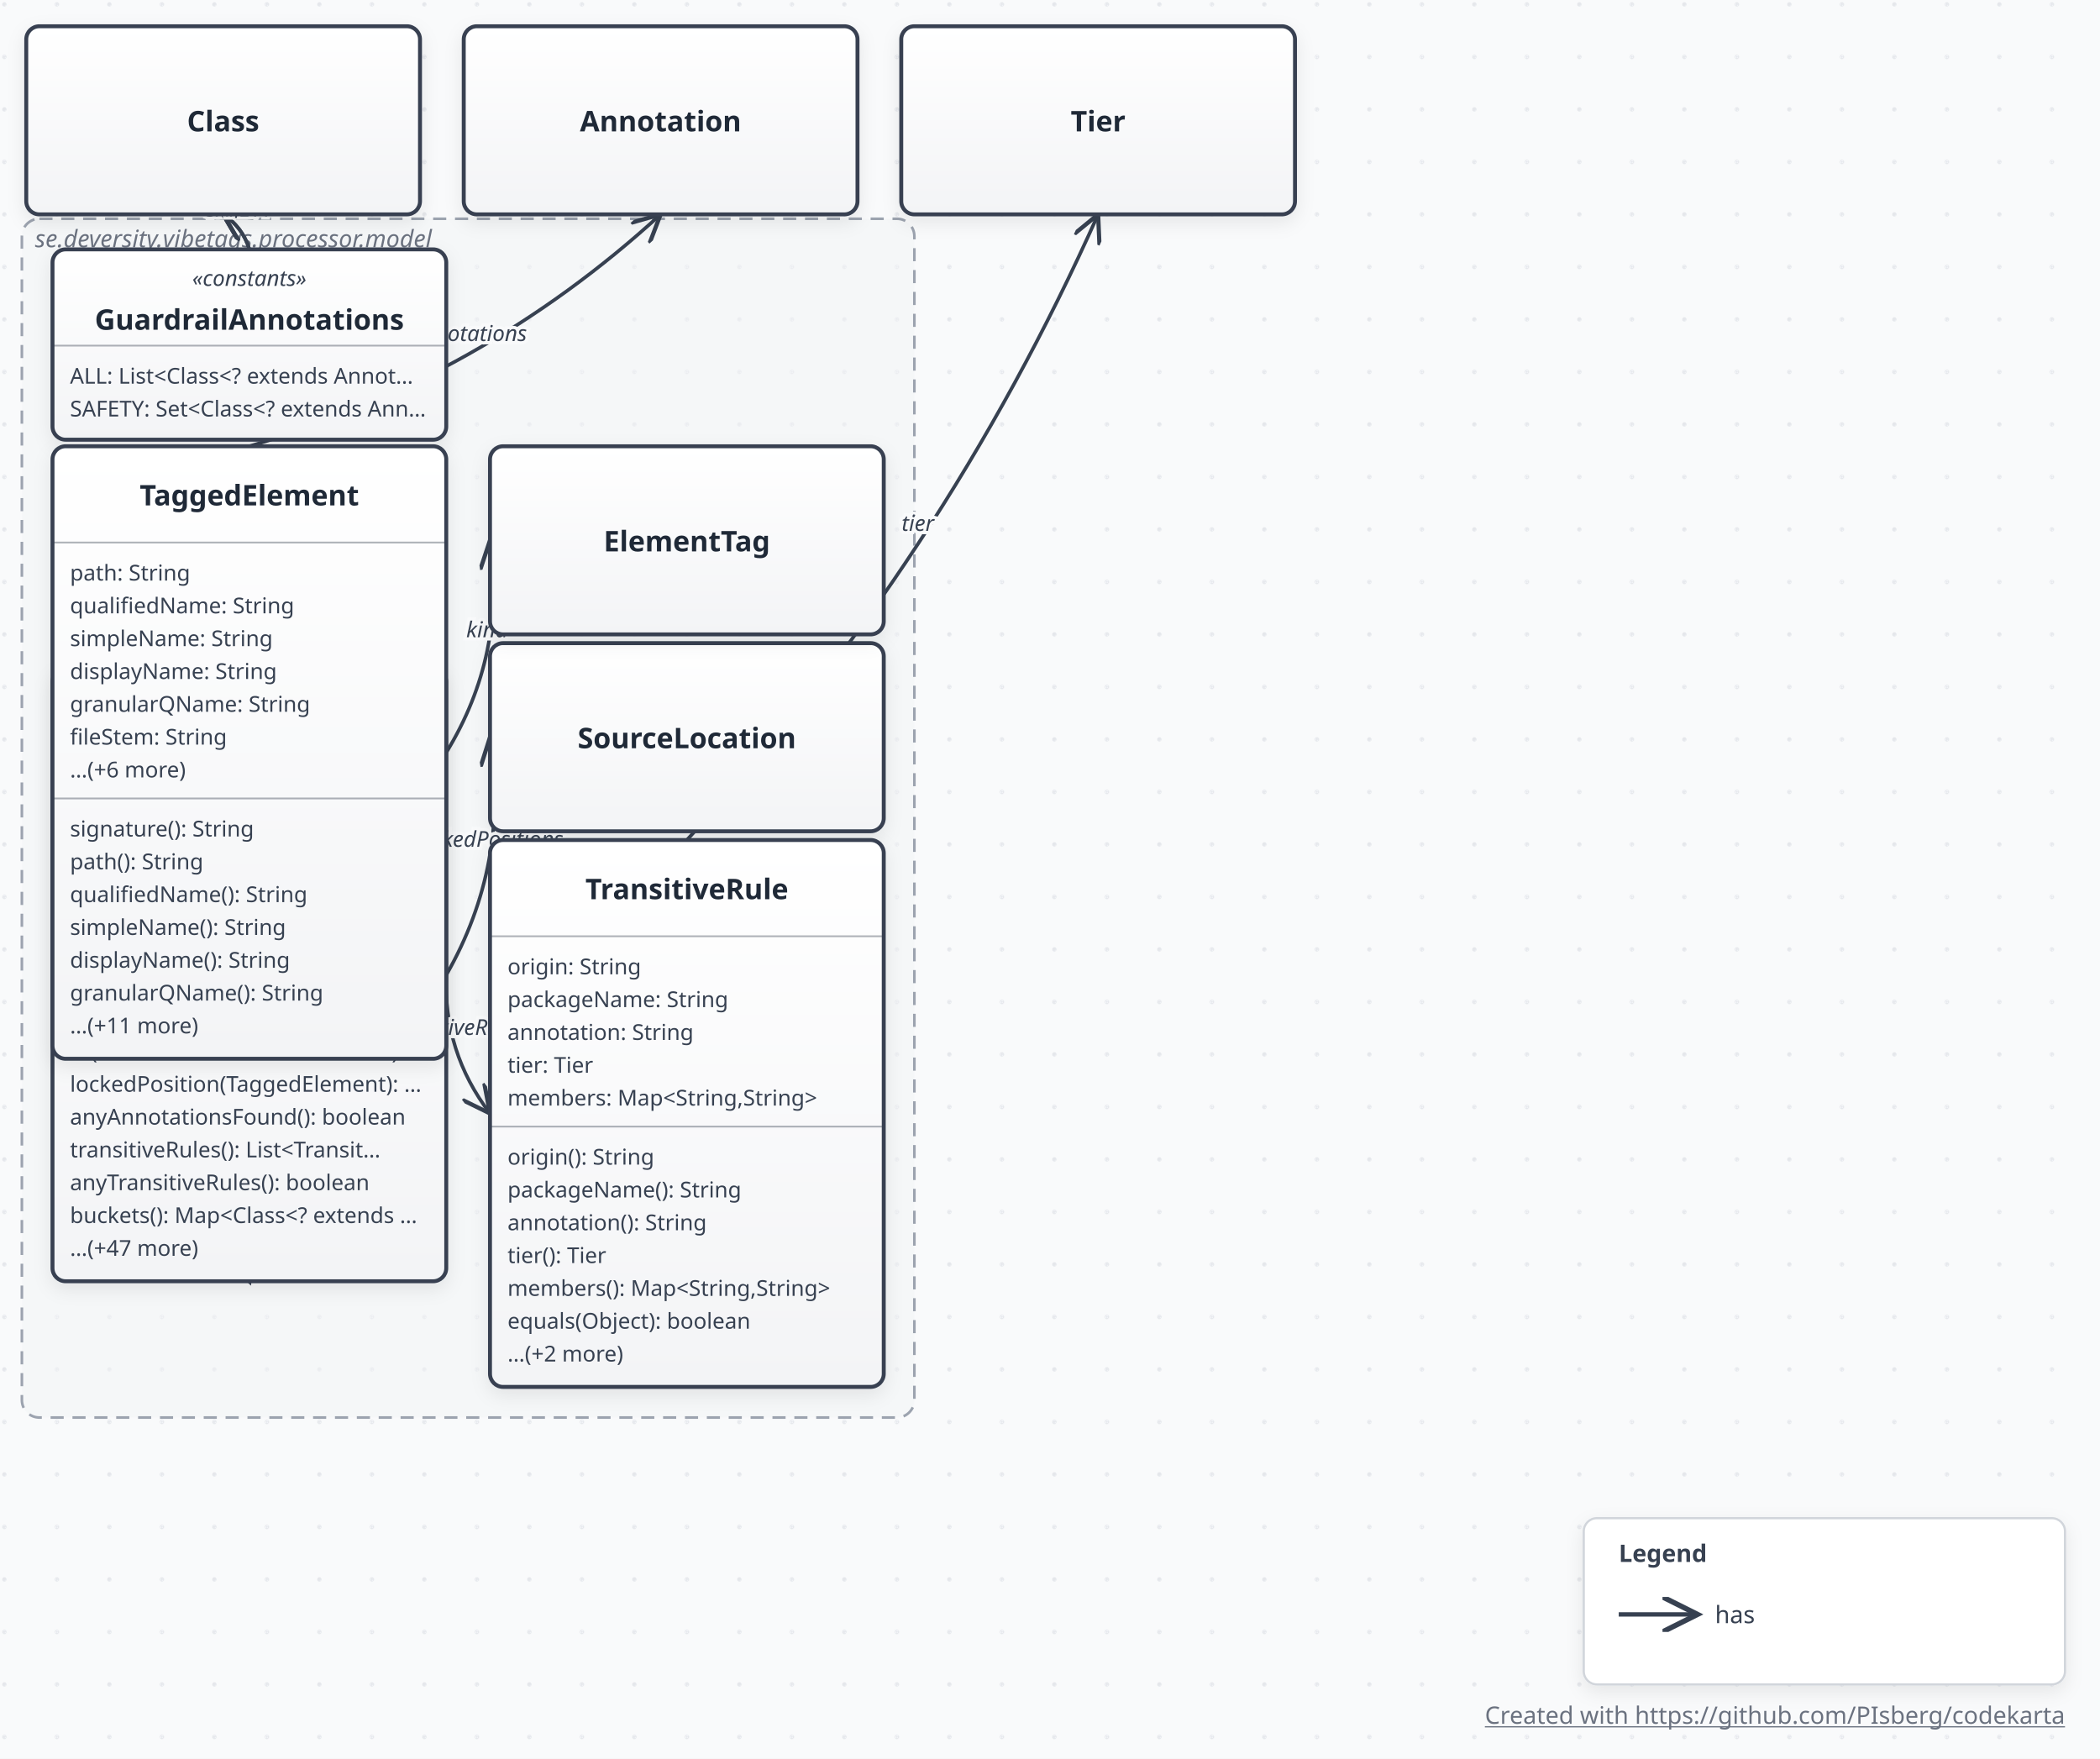
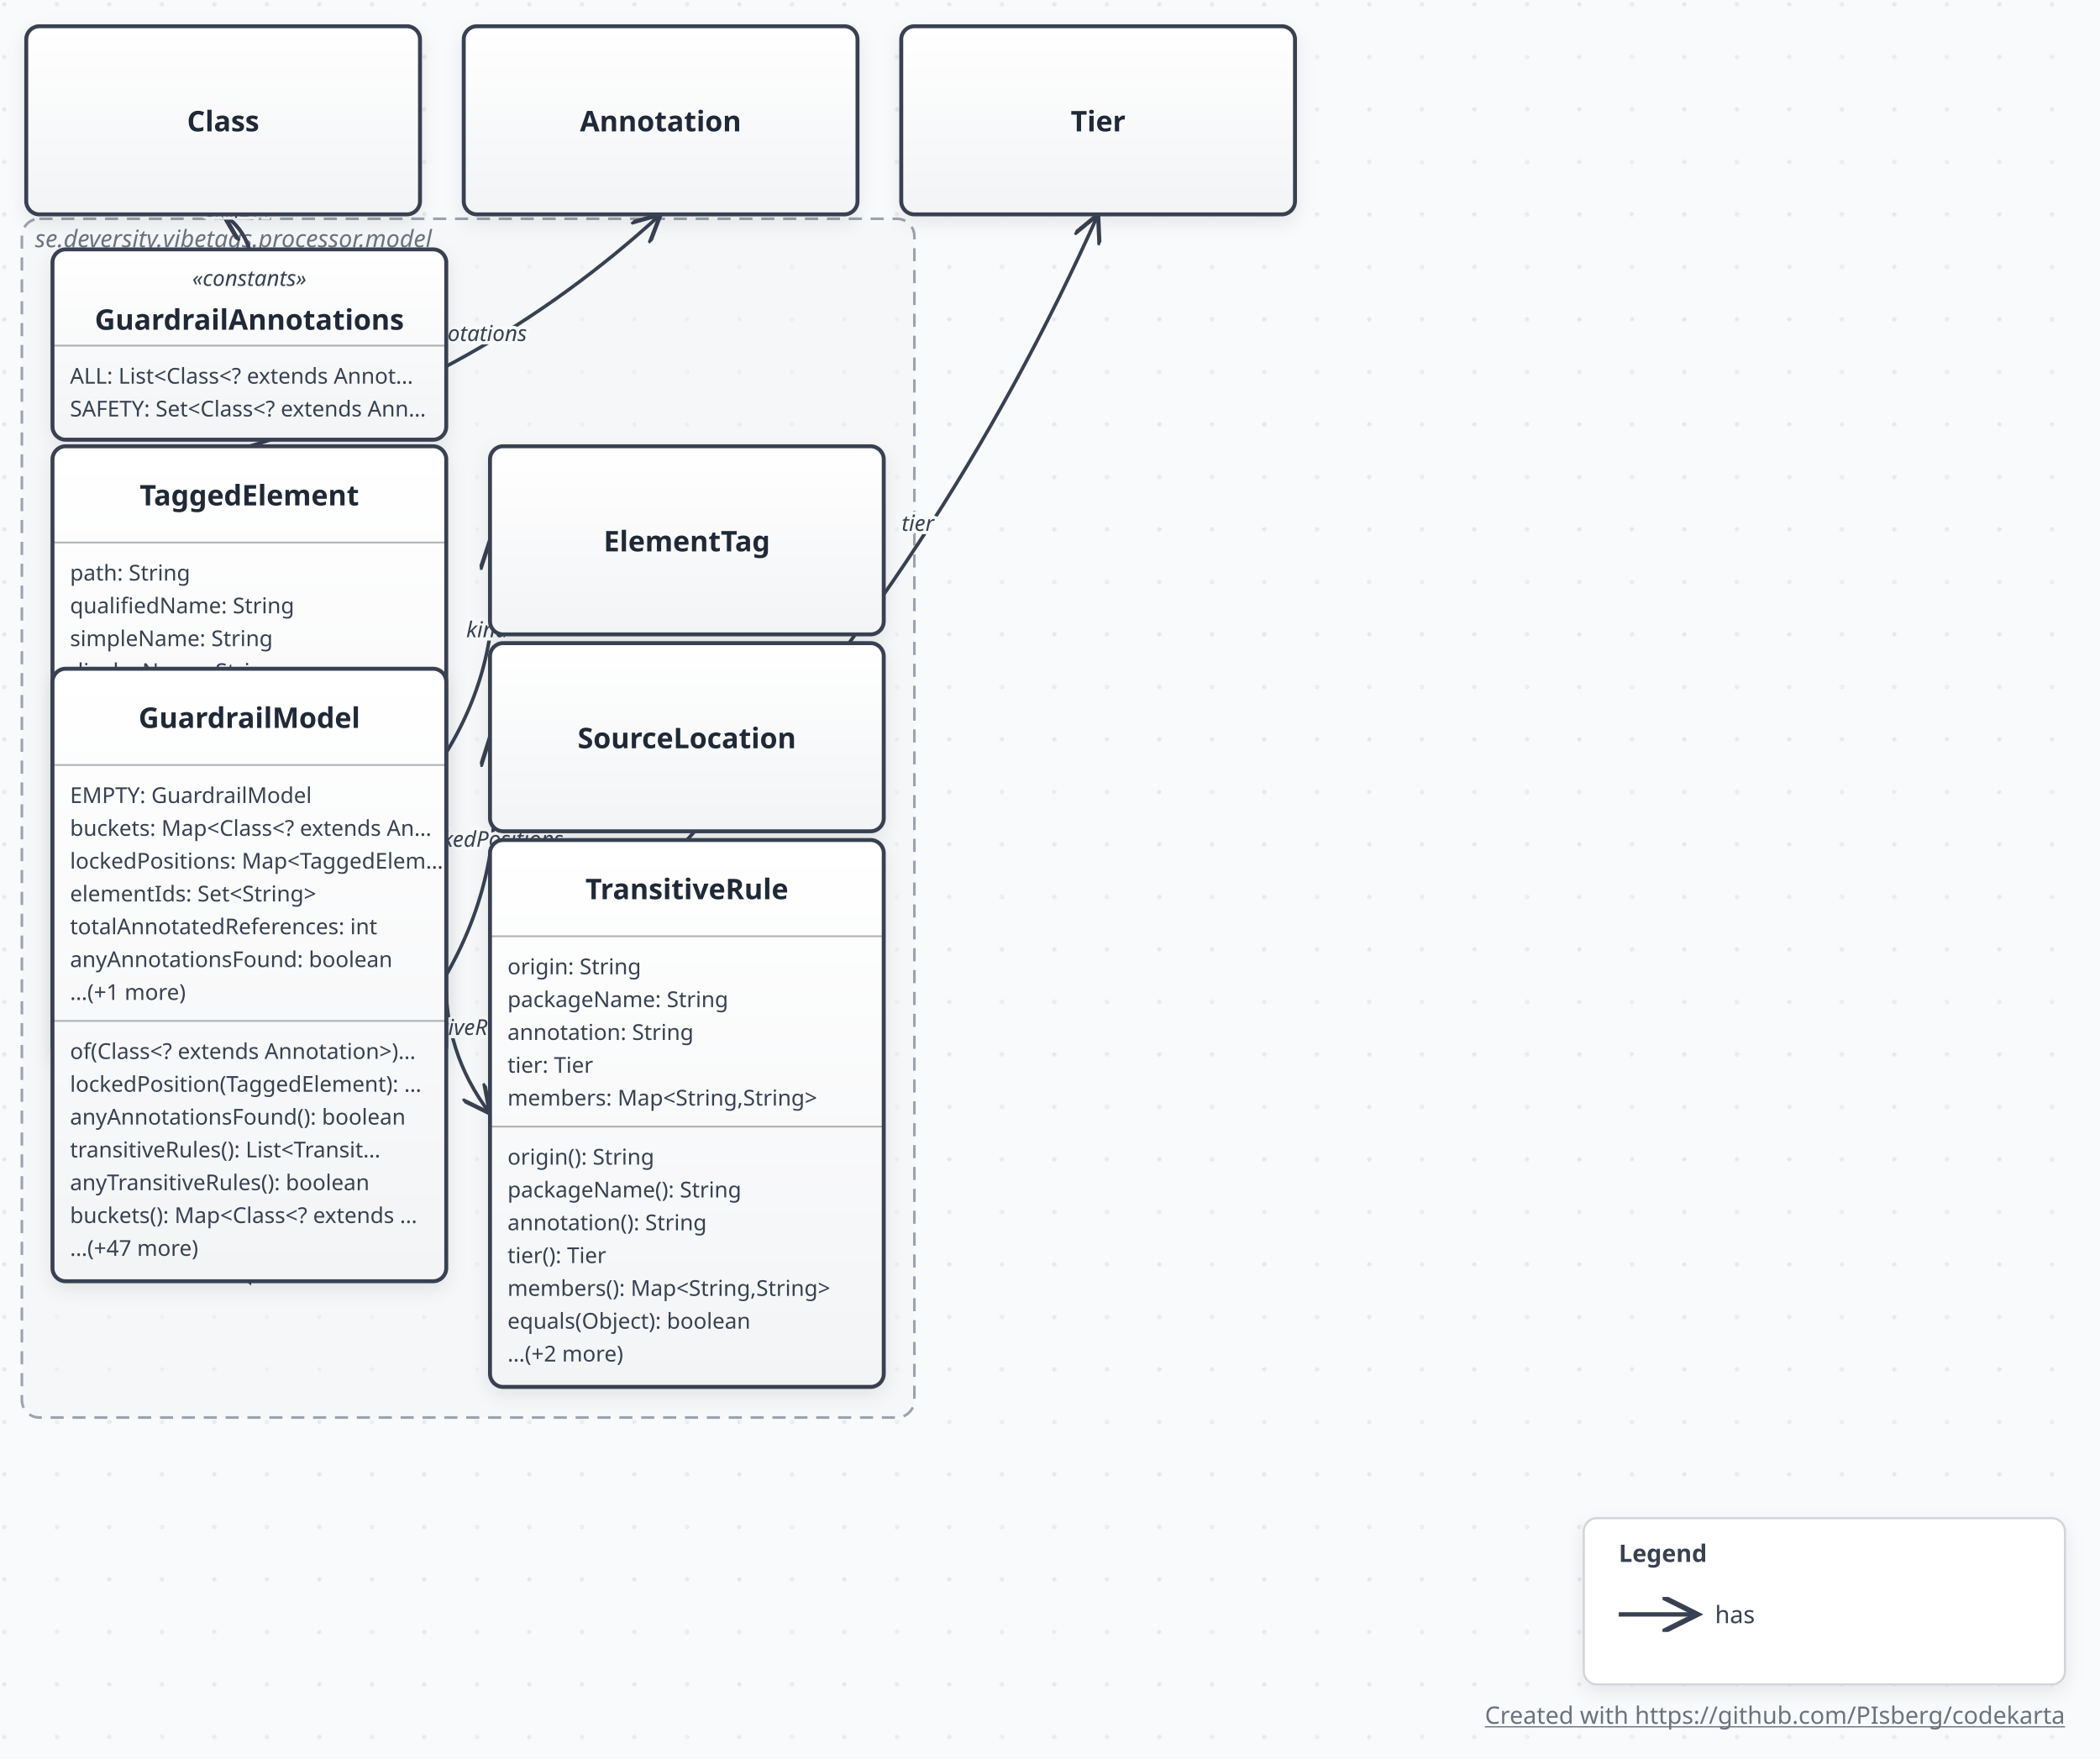
<svg xmlns="http://www.w3.org/2000/svg" width="960" height="804" viewBox="0 0 960 804">
  <defs>
    <style>
svg { font-family: 'Outfit', 'Inter', -apple-system, BlinkMacSystemFont, 'Segoe UI', sans-serif; }
text { font-family: 'Outfit', 'Inter', -apple-system, BlinkMacSystemFont, 'Segoe UI', sans-serif !important; }
.node-rect { transition: filter 0.2s ease, stroke-width 0.2s ease, stroke 0.2s ease; }
.node-rect:hover { stroke-width: 2.2 !important; filter: drop-shadow(0 8px 16px rgba(15, 23, 42, 0.12)) !important; }
.edge-line { stroke-linecap: round; stroke-linejoin: round; transition: stroke-width 0.2s ease; }
.edge-line:hover { stroke-width: 2.5 !important; }
.edge-label { paint-order: stroke; stroke: #f9fafb; stroke-width: 3; font-weight: 500; }
.diagram-attribution { fill: #9ca3af; text-decoration: none; transition: fill 0.2s ease; }
.diagram-attribution:hover { fill: #4b5563; text-decoration: underline; }
.group-rect { transition: stroke-width 0.2s ease; }
.node-label { pointer-events: none; }
</style>
    <filter id="nodeShadow" x="-20%" y="-20%" width="140%" height="140%">
      <feDropShadow dx="0" dy="3" stdDeviation="4" flood-color="#0f172a" flood-opacity="0.08" />
    </filter>
    <linearGradient id="grad-CLASS" x1="0%" y1="0%" x2="0%" y2="100%">
      <stop offset="0%" stop-color="#ffffff" />
      <stop offset="100%" stop-color="#f3f4f6" />
    </linearGradient>
    <linearGradient id="grad-INTERFACE" x1="0%" y1="0%" x2="0%" y2="100%">
      <stop offset="0%" stop-color="#eff6ff" />
      <stop offset="100%" stop-color="#dbeafe" />
    </linearGradient>
    <linearGradient id="grad-MODULE" x1="0%" y1="0%" x2="0%" y2="100%">
      <stop offset="0%" stop-color="#faf5ff" />
      <stop offset="100%" stop-color="#ede9fe" />
    </linearGradient>
    <linearGradient id="grad-METHOD" x1="0%" y1="0%" x2="0%" y2="100%">
      <stop offset="0%" stop-color="#fffbeb" />
      <stop offset="100%" stop-color="#fef3c7" />
    </linearGradient>
    <linearGradient id="grad-PACKAGE" x1="0%" y1="0%" x2="0%" y2="100%">
      <stop offset="0%" stop-color="#ecfdf5" />
      <stop offset="100%" stop-color="#d1fae5" />
    </linearGradient>
    <linearGradient id="grad-EXCEPTION" x1="0%" y1="0%" x2="0%" y2="100%">
      <stop offset="0%" stop-color="#fef2f2" />
      <stop offset="100%" stop-color="#fee2e2" />
    </linearGradient>
    <linearGradient id="grad-STATE" x1="0%" y1="0%" x2="0%" y2="100%">
      <stop offset="0%" stop-color="#f0f9ff" />
      <stop offset="100%" stop-color="#e0f2fe" />
    </linearGradient>
    <pattern id="dotGrid" width="24" height="24" patternUnits="userSpaceOnUse">
      <circle cx="2" cy="2" r="1" fill="#e5e7eb" />
    </pattern>
    <marker id="marker-open-374151" markerWidth="10" markerHeight="8" refX="8" refY="4" orient="auto">
      <path d="M0,0 L8,4 L0,8" fill="none" stroke="#374151" stroke-width="1.2" />
    </marker>
  </defs>
  <rect width="960" height="804" fill="#f9fafb" />
  <rect width="960" height="804" fill="url(#dotGrid)" />
  <rect class="group-rect" x="10.0" y="100.0" width="408.0" height="548.0" rx="8" fill="#f3f4f6" fill-opacity="0.5" stroke="#9ca3af" stroke-dasharray="6,4" stroke-width="1.2" />
  <text x="16.0" y="113.0" font-family="sans-serif" font-size="11" fill="#6b7280" font-style="italic">se.deversity.vibetags.processor.model</text>
-   <path class="edge-line" data-source="GuardrailModel" data-target="GuardrailModel" data-type="HAS" d="M114.0 305.7 Q63.6 445.7 114.0 585.7" fill="none" stroke="#374151" stroke-width="1.6" marker-end="url(#marker-open-374151)" />
-   <text class="edge-label" data-source="GuardrailModel" data-target="GuardrailModel" data-type="HAS" x="88.8" y="439.7" text-anchor="middle" font-family="sans-serif" font-size="10" fill="#374151" font-style="italic">EMPTY</text>
-   <path class="edge-line" data-source="GuardrailModel" data-target="SourceLocation" data-type="HAS" d="M204.0 445.7 Q233.1 394.8 224.0 337.0" fill="none" stroke="#374151" stroke-width="1.6" marker-end="url(#marker-open-374151)" />
-   <text class="edge-label" data-source="GuardrailModel" data-target="SourceLocation" data-type="HAS" x="223.5" y="387.1" text-anchor="middle" font-family="sans-serif" font-size="10" fill="#374151" font-style="italic">lockedPositions</text>
-   <path class="edge-line" data-source="GuardrailModel" data-target="TransitiveRule" data-type="HAS" d="M204.0 445.7 Q202.6 480.9 224.0 509.0" fill="none" stroke="#374151" stroke-width="1.6" marker-end="url(#marker-open-374151)" />
-   <text class="edge-label" data-source="GuardrailModel" data-target="TransitiveRule" data-type="HAS" x="208.3" y="473.1" text-anchor="middle" font-family="sans-serif" font-size="10" fill="#374151" font-style="italic">transitiveRules</text>
  <path class="edge-line" data-source="GuardrailAnnotations" data-target="Class" data-type="HAS" d="M114.0 114.0 Q110.9 103.8 102.0 98.0" fill="none" stroke="#374151" stroke-width="1.6" marker-end="url(#marker-open-374151)" />
  <text class="edge-label" data-source="GuardrailAnnotations" data-target="Class" data-type="HAS" x="109.4" y="98.9" text-anchor="middle" font-family="sans-serif" font-size="10" fill="#374151" font-style="italic">ALL</text>
  <path class="edge-line" data-source="GuardrailAnnotations" data-target="Class" data-type="HAS" d="M114.0 114.0 Q110.9 103.8 102.0 98.0" fill="none" stroke="#374151" stroke-width="1.6" marker-end="url(#marker-open-374151)" />
  <text class="edge-label" data-source="GuardrailAnnotations" data-target="Class" data-type="HAS" x="109.4" y="98.9" text-anchor="middle" font-family="sans-serif" font-size="10" fill="#374151" font-style="italic">SAFETY</text>
  <path class="edge-line" data-source="TaggedElement" data-target="ElementTag" data-type="HAS" d="M204.0 344.0 Q231.5 299.1 224.0 247.0" fill="none" stroke="#374151" stroke-width="1.6" marker-end="url(#marker-open-374151)" />
  <text class="edge-label" data-source="TaggedElement" data-target="ElementTag" data-type="HAS" x="222.7" y="291.3" text-anchor="middle" font-family="sans-serif" font-size="10" fill="#374151" font-style="italic">kind</text>
  <path class="edge-line" data-source="TaggedElement" data-target="Annotation" data-type="HAS" d="M114.0 204.0 Q220.3 172.8 302.0 98.0" fill="none" stroke="#374151" stroke-width="1.6" marker-end="url(#marker-open-374151)" />
  <text class="edge-label" data-source="TaggedElement" data-target="Annotation" data-type="HAS" x="214.1" y="155.9" text-anchor="middle" font-family="sans-serif" font-size="10" fill="#374151" font-style="italic">annotations</text>
  <path class="edge-line" data-source="TaggedElement" data-target="TaggedElement" data-type="HAS" d="M114.0 204.0 Q63.6 344.0 114.0 484.0" fill="none" stroke="#374151" stroke-width="1.6" marker-end="url(#marker-open-374151)" />
  <text class="edge-label" data-source="TaggedElement" data-target="TaggedElement" data-type="HAS" x="88.8" y="338.0" text-anchor="middle" font-family="sans-serif" font-size="10" fill="#374151" font-style="italic">owner</text>
+   <path class="edge-line" data-source="GuardrailModel" data-target="GuardrailModel" data-type="HAS" d="M114.0 305.7 Q63.6 445.7 114.0 585.7" fill="none" stroke="#374151" stroke-width="1.6" marker-end="url(#marker-open-374151)" />
+   <text class="edge-label" data-source="GuardrailModel" data-target="GuardrailModel" data-type="HAS" x="88.8" y="439.7" text-anchor="middle" font-family="sans-serif" font-size="10" fill="#374151" font-style="italic">EMPTY</text>
+   <path class="edge-line" data-source="GuardrailModel" data-target="SourceLocation" data-type="HAS" d="M204.0 445.7 Q233.1 394.8 224.0 337.0" fill="none" stroke="#374151" stroke-width="1.6" marker-end="url(#marker-open-374151)" />
+   <text class="edge-label" data-source="GuardrailModel" data-target="SourceLocation" data-type="HAS" x="223.5" y="387.1" text-anchor="middle" font-family="sans-serif" font-size="10" fill="#374151" font-style="italic">lockedPositions</text>
+   <path class="edge-line" data-source="GuardrailModel" data-target="TransitiveRule" data-type="HAS" d="M204.0 445.7 Q202.6 480.9 224.0 509.0" fill="none" stroke="#374151" stroke-width="1.6" marker-end="url(#marker-open-374151)" />
+   <text class="edge-label" data-source="GuardrailModel" data-target="TransitiveRule" data-type="HAS" x="208.3" y="473.1" text-anchor="middle" font-family="sans-serif" font-size="10" fill="#374151" font-style="italic">transitiveRules</text>
  <path class="edge-line" data-source="TransitiveRule" data-target="Tier" data-type="HAS" d="M314.0 384.0 Q431.3 256.3 502.0 98.0" fill="none" stroke="#374151" stroke-width="1.6" marker-end="url(#marker-open-374151)" />
  <text class="edge-label" data-source="TransitiveRule" data-target="Tier" data-type="HAS" x="419.6" y="242.7" text-anchor="middle" font-family="sans-serif" font-size="10" fill="#374151" font-style="italic">tier</text>
-   <g id="GuardrailModel">
-     <rect class="node-rect" x="24.0" y="305.7" width="180.0" height="280.0" rx="6.0" fill="url(#grad-CLASS)" stroke="#374151" stroke-width="1.8" filter="url(#nodeShadow)" />
-     <text class="node-label" x="114.0" y="327.7" text-anchor="middle" dominant-baseline="central" font-family="sans-serif" font-size="13" font-weight="bold" fill="#1f2937">GuardrailModel</text>
-     <line x1="24.0" y1="349.7" x2="204.0" y2="349.7" stroke="#374151" stroke-width="0.8" opacity="0.4" />
-     <text x="32.0" y="363.2" font-family="sans-serif" font-size="10" fill="#374151" dominant-baseline="central">EMPTY: GuardrailModel</text>
-     <text x="32.0" y="378.2" font-family="sans-serif" font-size="10" fill="#374151" dominant-baseline="central">buckets: Map&lt;Class&lt;? extends An…</text>
-     <text x="32.0" y="393.2" font-family="sans-serif" font-size="10" fill="#374151" dominant-baseline="central">lockedPositions: Map&lt;TaggedElem…</text>
-     <text x="32.0" y="408.2" font-family="sans-serif" font-size="10" fill="#374151" dominant-baseline="central">elementIds: Set&lt;String&gt;</text>
-     <text x="32.0" y="423.2" font-family="sans-serif" font-size="10" fill="#374151" dominant-baseline="central">totalAnnotatedReferences: int</text>
-     <text x="32.0" y="438.2" font-family="sans-serif" font-size="10" fill="#374151" dominant-baseline="central">anyAnnotationsFound: boolean</text>
-     <text x="32.0" y="453.2" font-family="sans-serif" font-size="10" fill="#374151" dominant-baseline="central">…(+1 more)</text>
-     <line x1="24.0" y1="466.7" x2="204.0" y2="466.7" stroke="#374151" stroke-width="0.8" opacity="0.4" />
-     <text x="32.0" y="480.2" font-family="sans-serif" font-size="10" fill="#374151" dominant-baseline="central">of(Class&lt;? extends Annotation&gt;)…</text>
-     <text x="32.0" y="495.2" font-family="sans-serif" font-size="10" fill="#374151" dominant-baseline="central">lockedPosition(TaggedElement): …</text>
-     <text x="32.0" y="510.2" font-family="sans-serif" font-size="10" fill="#374151" dominant-baseline="central">anyAnnotationsFound(): boolean</text>
-     <text x="32.0" y="525.2" font-family="sans-serif" font-size="10" fill="#374151" dominant-baseline="central">transitiveRules(): List&lt;Transit…</text>
-     <text x="32.0" y="540.2" font-family="sans-serif" font-size="10" fill="#374151" dominant-baseline="central">anyTransitiveRules(): boolean</text>
-     <text x="32.0" y="555.2" font-family="sans-serif" font-size="10" fill="#374151" dominant-baseline="central">buckets(): Map&lt;Class&lt;? extends …</text>
-     <text x="32.0" y="570.2" font-family="sans-serif" font-size="10" fill="#374151" dominant-baseline="central">…(+47 more)</text>
-   </g>
-   <g id="SourceLocation">
-     <rect class="node-rect" x="224.0" y="294.0" width="180.0" height="86.0" rx="6.0" fill="url(#grad-CLASS)" stroke="#374151" stroke-width="1.8" filter="url(#nodeShadow)" />
-     <text class="node-label" x="314.0" y="337.0" text-anchor="middle" dominant-baseline="central" font-family="sans-serif" font-size="13" font-weight="bold" fill="#1f2937">SourceLocation</text>
-   </g>
-   <g id="TransitiveRule">
-     <rect class="node-rect" x="224.0" y="384.0" width="180.0" height="250.0" rx="6.0" fill="url(#grad-CLASS)" stroke="#374151" stroke-width="1.8" filter="url(#nodeShadow)" />
-     <text class="node-label" x="314.0" y="406.0" text-anchor="middle" dominant-baseline="central" font-family="sans-serif" font-size="13" font-weight="bold" fill="#1f2937">TransitiveRule</text>
-     <line x1="224.0" y1="428.0" x2="404.0" y2="428.0" stroke="#374151" stroke-width="0.8" opacity="0.4" />
-     <text x="232.0" y="441.5" font-family="sans-serif" font-size="10" fill="#374151" dominant-baseline="central">origin: String</text>
-     <text x="232.0" y="456.5" font-family="sans-serif" font-size="10" fill="#374151" dominant-baseline="central">packageName: String</text>
-     <text x="232.0" y="471.5" font-family="sans-serif" font-size="10" fill="#374151" dominant-baseline="central">annotation: String</text>
-     <text x="232.0" y="486.5" font-family="sans-serif" font-size="10" fill="#374151" dominant-baseline="central">tier: Tier</text>
-     <text x="232.0" y="501.5" font-family="sans-serif" font-size="10" fill="#374151" dominant-baseline="central">members: Map&lt;String,String&gt;</text>
-     <line x1="224.0" y1="515.0" x2="404.0" y2="515.0" stroke="#374151" stroke-width="0.8" opacity="0.4" />
-     <text x="232.0" y="528.5" font-family="sans-serif" font-size="10" fill="#374151" dominant-baseline="central">origin(): String</text>
-     <text x="232.0" y="543.5" font-family="sans-serif" font-size="10" fill="#374151" dominant-baseline="central">packageName(): String</text>
-     <text x="232.0" y="558.5" font-family="sans-serif" font-size="10" fill="#374151" dominant-baseline="central">annotation(): String</text>
-     <text x="232.0" y="573.5" font-family="sans-serif" font-size="10" fill="#374151" dominant-baseline="central">tier(): Tier</text>
-     <text x="232.0" y="588.5" font-family="sans-serif" font-size="10" fill="#374151" dominant-baseline="central">members(): Map&lt;String,String&gt;</text>
-     <text x="232.0" y="603.5" font-family="sans-serif" font-size="10" fill="#374151" dominant-baseline="central">equals(Object): boolean</text>
-     <text x="232.0" y="618.5" font-family="sans-serif" font-size="10" fill="#374151" dominant-baseline="central">…(+2 more)</text>
-   </g>
  <g id="GuardrailAnnotations">
    <rect class="node-rect" x="24.0" y="114.0" width="180.0" height="87.0" rx="6.0" fill="url(#grad-CLASS)" stroke="#374151" stroke-width="1.8" filter="url(#nodeShadow)" />
    <text class="node-label" x="114.0" y="130.7" text-anchor="middle" font-family="sans-serif" font-size="10" fill="#374151" font-style="italic">«constants»</text>
    <text class="node-label" x="114.0" y="145.7" text-anchor="middle" dominant-baseline="central" font-family="sans-serif" font-size="13" font-weight="bold" fill="#1f2937">GuardrailAnnotations</text>
    <line x1="24.0" y1="158.0" x2="204.0" y2="158.0" stroke="#374151" stroke-width="0.8" opacity="0.4" />
    <text x="32.0" y="171.5" font-family="sans-serif" font-size="10" fill="#374151" dominant-baseline="central">ALL: List&lt;Class&lt;? extends Annot…</text>
    <text x="32.0" y="186.5" font-family="sans-serif" font-size="10" fill="#374151" dominant-baseline="central">SAFETY: Set&lt;Class&lt;? extends Ann…</text>
  </g>
  <g id="Class">
    <rect class="node-rect" x="12.0" y="12.0" width="180.0" height="86.0" rx="6.0" fill="url(#grad-CLASS)" stroke="#374151" stroke-width="1.8" filter="url(#nodeShadow)" />
    <text class="node-label" x="102.0" y="55.0" text-anchor="middle" dominant-baseline="central" font-family="sans-serif" font-size="13" font-weight="bold" fill="#1f2937">Class</text>
-   </g>
-   <g id="ElementTag">
-     <rect class="node-rect" x="224.0" y="204.0" width="180.0" height="86.0" rx="6.0" fill="url(#grad-CLASS)" stroke="#374151" stroke-width="1.8" filter="url(#nodeShadow)" />
-     <text class="node-label" x="314.0" y="247.0" text-anchor="middle" dominant-baseline="central" font-family="sans-serif" font-size="13" font-weight="bold" fill="#1f2937">ElementTag</text>
  </g>
  <g id="TaggedElement">
    <rect class="node-rect" x="24.0" y="204.0" width="180.0" height="280.0" rx="6.0" fill="url(#grad-CLASS)" stroke="#374151" stroke-width="1.8" filter="url(#nodeShadow)" />
    <text class="node-label" x="114.0" y="226.0" text-anchor="middle" dominant-baseline="central" font-family="sans-serif" font-size="13" font-weight="bold" fill="#1f2937">TaggedElement</text>
    <line x1="24.0" y1="248.0" x2="204.0" y2="248.0" stroke="#374151" stroke-width="0.8" opacity="0.4" />
    <text x="32.0" y="261.5" font-family="sans-serif" font-size="10" fill="#374151" dominant-baseline="central">path: String</text>
    <text x="32.0" y="276.5" font-family="sans-serif" font-size="10" fill="#374151" dominant-baseline="central">qualifiedName: String</text>
    <text x="32.0" y="291.5" font-family="sans-serif" font-size="10" fill="#374151" dominant-baseline="central">simpleName: String</text>
    <text x="32.0" y="306.5" font-family="sans-serif" font-size="10" fill="#374151" dominant-baseline="central">displayName: String</text>
    <text x="32.0" y="321.5" font-family="sans-serif" font-size="10" fill="#374151" dominant-baseline="central">granularQName: String</text>
    <text x="32.0" y="336.5" font-family="sans-serif" font-size="10" fill="#374151" dominant-baseline="central">fileStem: String</text>
    <text x="32.0" y="351.5" font-family="sans-serif" font-size="10" fill="#374151" dominant-baseline="central">…(+6 more)</text>
    <line x1="24.0" y1="365.0" x2="204.0" y2="365.0" stroke="#374151" stroke-width="0.8" opacity="0.4" />
    <text x="32.0" y="378.5" font-family="sans-serif" font-size="10" fill="#374151" dominant-baseline="central">signature(): String</text>
    <text x="32.0" y="393.5" font-family="sans-serif" font-size="10" fill="#374151" dominant-baseline="central">path(): String</text>
    <text x="32.0" y="408.5" font-family="sans-serif" font-size="10" fill="#374151" dominant-baseline="central">qualifiedName(): String</text>
    <text x="32.0" y="423.5" font-family="sans-serif" font-size="10" fill="#374151" dominant-baseline="central">simpleName(): String</text>
    <text x="32.0" y="438.5" font-family="sans-serif" font-size="10" fill="#374151" dominant-baseline="central">displayName(): String</text>
    <text x="32.0" y="453.5" font-family="sans-serif" font-size="10" fill="#374151" dominant-baseline="central">granularQName(): String</text>
    <text x="32.0" y="468.5" font-family="sans-serif" font-size="10" fill="#374151" dominant-baseline="central">…(+11 more)</text>
  </g>
+   <g id="ElementTag">
+     <rect class="node-rect" x="224.0" y="204.0" width="180.0" height="86.0" rx="6.0" fill="url(#grad-CLASS)" stroke="#374151" stroke-width="1.8" filter="url(#nodeShadow)" />
+     <text class="node-label" x="314.0" y="247.0" text-anchor="middle" dominant-baseline="central" font-family="sans-serif" font-size="13" font-weight="bold" fill="#1f2937">ElementTag</text>
+   </g>
  <g id="Annotation">
    <rect class="node-rect" x="212.0" y="12.0" width="180.0" height="86.0" rx="6.0" fill="url(#grad-CLASS)" stroke="#374151" stroke-width="1.8" filter="url(#nodeShadow)" />
    <text class="node-label" x="302.0" y="55.0" text-anchor="middle" dominant-baseline="central" font-family="sans-serif" font-size="13" font-weight="bold" fill="#1f2937">Annotation</text>
+   </g>
+   <g id="SourceLocation">
+     <rect class="node-rect" x="224.0" y="294.0" width="180.0" height="86.0" rx="6.0" fill="url(#grad-CLASS)" stroke="#374151" stroke-width="1.8" filter="url(#nodeShadow)" />
+     <text class="node-label" x="314.0" y="337.0" text-anchor="middle" dominant-baseline="central" font-family="sans-serif" font-size="13" font-weight="bold" fill="#1f2937">SourceLocation</text>
+   </g>
+   <g id="GuardrailModel">
+     <rect class="node-rect" x="24.0" y="305.7" width="180.0" height="280.0" rx="6.0" fill="url(#grad-CLASS)" stroke="#374151" stroke-width="1.8" filter="url(#nodeShadow)" />
+     <text class="node-label" x="114.0" y="327.7" text-anchor="middle" dominant-baseline="central" font-family="sans-serif" font-size="13" font-weight="bold" fill="#1f2937">GuardrailModel</text>
+     <line x1="24.0" y1="349.7" x2="204.0" y2="349.7" stroke="#374151" stroke-width="0.8" opacity="0.4" />
+     <text x="32.0" y="363.2" font-family="sans-serif" font-size="10" fill="#374151" dominant-baseline="central">EMPTY: GuardrailModel</text>
+     <text x="32.0" y="378.2" font-family="sans-serif" font-size="10" fill="#374151" dominant-baseline="central">buckets: Map&lt;Class&lt;? extends An…</text>
+     <text x="32.0" y="393.2" font-family="sans-serif" font-size="10" fill="#374151" dominant-baseline="central">lockedPositions: Map&lt;TaggedElem…</text>
+     <text x="32.0" y="408.2" font-family="sans-serif" font-size="10" fill="#374151" dominant-baseline="central">elementIds: Set&lt;String&gt;</text>
+     <text x="32.0" y="423.2" font-family="sans-serif" font-size="10" fill="#374151" dominant-baseline="central">totalAnnotatedReferences: int</text>
+     <text x="32.0" y="438.2" font-family="sans-serif" font-size="10" fill="#374151" dominant-baseline="central">anyAnnotationsFound: boolean</text>
+     <text x="32.0" y="453.2" font-family="sans-serif" font-size="10" fill="#374151" dominant-baseline="central">…(+1 more)</text>
+     <line x1="24.0" y1="466.7" x2="204.0" y2="466.7" stroke="#374151" stroke-width="0.8" opacity="0.4" />
+     <text x="32.0" y="480.2" font-family="sans-serif" font-size="10" fill="#374151" dominant-baseline="central">of(Class&lt;? extends Annotation&gt;)…</text>
+     <text x="32.0" y="495.2" font-family="sans-serif" font-size="10" fill="#374151" dominant-baseline="central">lockedPosition(TaggedElement): …</text>
+     <text x="32.0" y="510.2" font-family="sans-serif" font-size="10" fill="#374151" dominant-baseline="central">anyAnnotationsFound(): boolean</text>
+     <text x="32.0" y="525.2" font-family="sans-serif" font-size="10" fill="#374151" dominant-baseline="central">transitiveRules(): List&lt;Transit…</text>
+     <text x="32.0" y="540.2" font-family="sans-serif" font-size="10" fill="#374151" dominant-baseline="central">anyTransitiveRules(): boolean</text>
+     <text x="32.0" y="555.2" font-family="sans-serif" font-size="10" fill="#374151" dominant-baseline="central">buckets(): Map&lt;Class&lt;? extends …</text>
+     <text x="32.0" y="570.2" font-family="sans-serif" font-size="10" fill="#374151" dominant-baseline="central">…(+47 more)</text>
+   </g>
+   <g id="TransitiveRule">
+     <rect class="node-rect" x="224.0" y="384.0" width="180.0" height="250.0" rx="6.0" fill="url(#grad-CLASS)" stroke="#374151" stroke-width="1.8" filter="url(#nodeShadow)" />
+     <text class="node-label" x="314.0" y="406.0" text-anchor="middle" dominant-baseline="central" font-family="sans-serif" font-size="13" font-weight="bold" fill="#1f2937">TransitiveRule</text>
+     <line x1="224.0" y1="428.0" x2="404.0" y2="428.0" stroke="#374151" stroke-width="0.8" opacity="0.4" />
+     <text x="232.0" y="441.5" font-family="sans-serif" font-size="10" fill="#374151" dominant-baseline="central">origin: String</text>
+     <text x="232.0" y="456.5" font-family="sans-serif" font-size="10" fill="#374151" dominant-baseline="central">packageName: String</text>
+     <text x="232.0" y="471.5" font-family="sans-serif" font-size="10" fill="#374151" dominant-baseline="central">annotation: String</text>
+     <text x="232.0" y="486.5" font-family="sans-serif" font-size="10" fill="#374151" dominant-baseline="central">tier: Tier</text>
+     <text x="232.0" y="501.5" font-family="sans-serif" font-size="10" fill="#374151" dominant-baseline="central">members: Map&lt;String,String&gt;</text>
+     <line x1="224.0" y1="515.0" x2="404.0" y2="515.0" stroke="#374151" stroke-width="0.8" opacity="0.4" />
+     <text x="232.0" y="528.5" font-family="sans-serif" font-size="10" fill="#374151" dominant-baseline="central">origin(): String</text>
+     <text x="232.0" y="543.5" font-family="sans-serif" font-size="10" fill="#374151" dominant-baseline="central">packageName(): String</text>
+     <text x="232.0" y="558.5" font-family="sans-serif" font-size="10" fill="#374151" dominant-baseline="central">annotation(): String</text>
+     <text x="232.0" y="573.5" font-family="sans-serif" font-size="10" fill="#374151" dominant-baseline="central">tier(): Tier</text>
+     <text x="232.0" y="588.5" font-family="sans-serif" font-size="10" fill="#374151" dominant-baseline="central">members(): Map&lt;String,String&gt;</text>
+     <text x="232.0" y="603.5" font-family="sans-serif" font-size="10" fill="#374151" dominant-baseline="central">equals(Object): boolean</text>
+     <text x="232.0" y="618.5" font-family="sans-serif" font-size="10" fill="#374151" dominant-baseline="central">…(+2 more)</text>
  </g>
  <g id="Tier">
    <rect class="node-rect" x="412.0" y="12.0" width="180.0" height="86.0" rx="6.0" fill="url(#grad-CLASS)" stroke="#374151" stroke-width="1.8" filter="url(#nodeShadow)" />
    <text class="node-label" x="502.0" y="55.0" text-anchor="middle" dominant-baseline="central" font-family="sans-serif" font-size="13" font-weight="bold" fill="#1f2937">Tier</text>
  </g>
  <rect x="724.0" y="694.0" width="220.0" height="76.0" rx="6" fill="#ffffff" stroke="#d1d5db" stroke-width="1" filter="url(#nodeShadow)" />
  <text x="740.0" y="714.0" font-family="sans-serif" font-size="11" font-weight="bold" fill="#374151">Legend</text>
  <line x1="740.0" y1="738.0" x2="776.0" y2="738.0" stroke="#374151" stroke-width="2" marker-end="url(#marker-open-374151)" />
  <text x="784.0" y="742.0" font-family="sans-serif" font-size="11" fill="#374151">has</text>
  <a class="diagram-attribution" href="https://github.com/PIsberg/codekarta" target="_blank" rel="noopener noreferrer">
    <text x="944.0" y="788.0" text-anchor="end" font-family="sans-serif" font-size="11" fill="#6b7280" text-decoration="underline">Created with https://github.com/PIsberg/codekarta</text>
  </a>
</svg>
